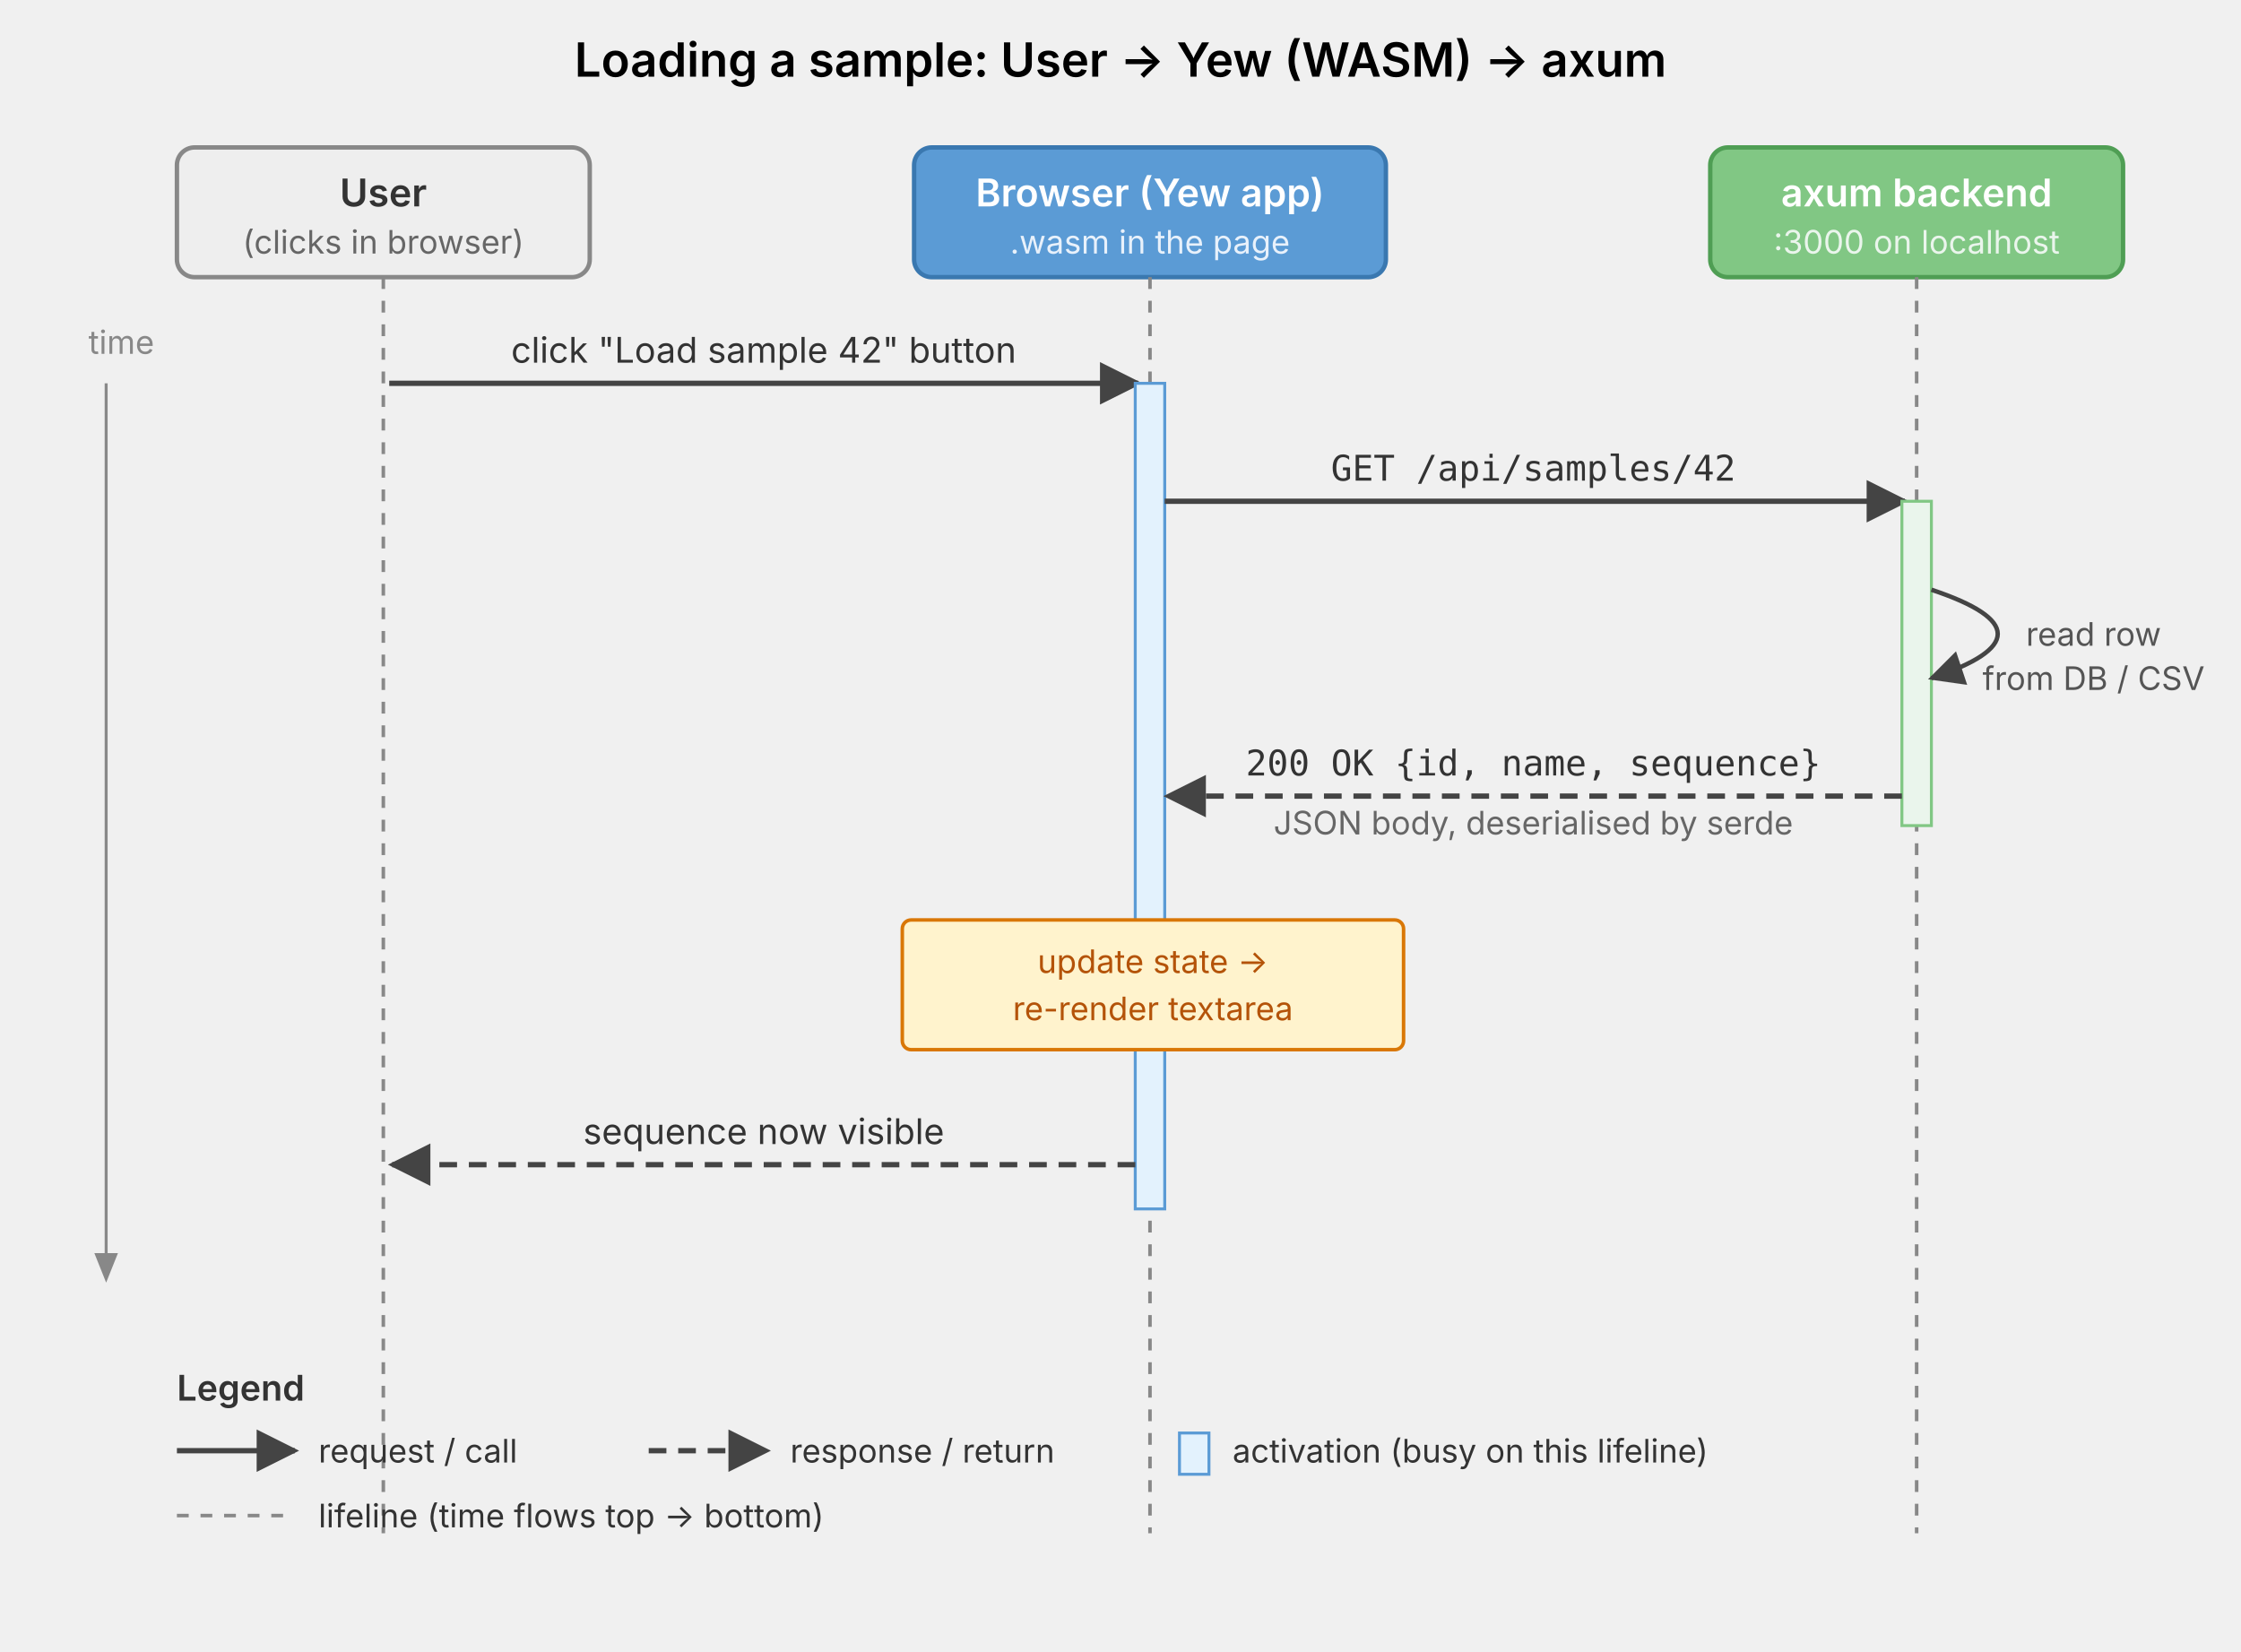
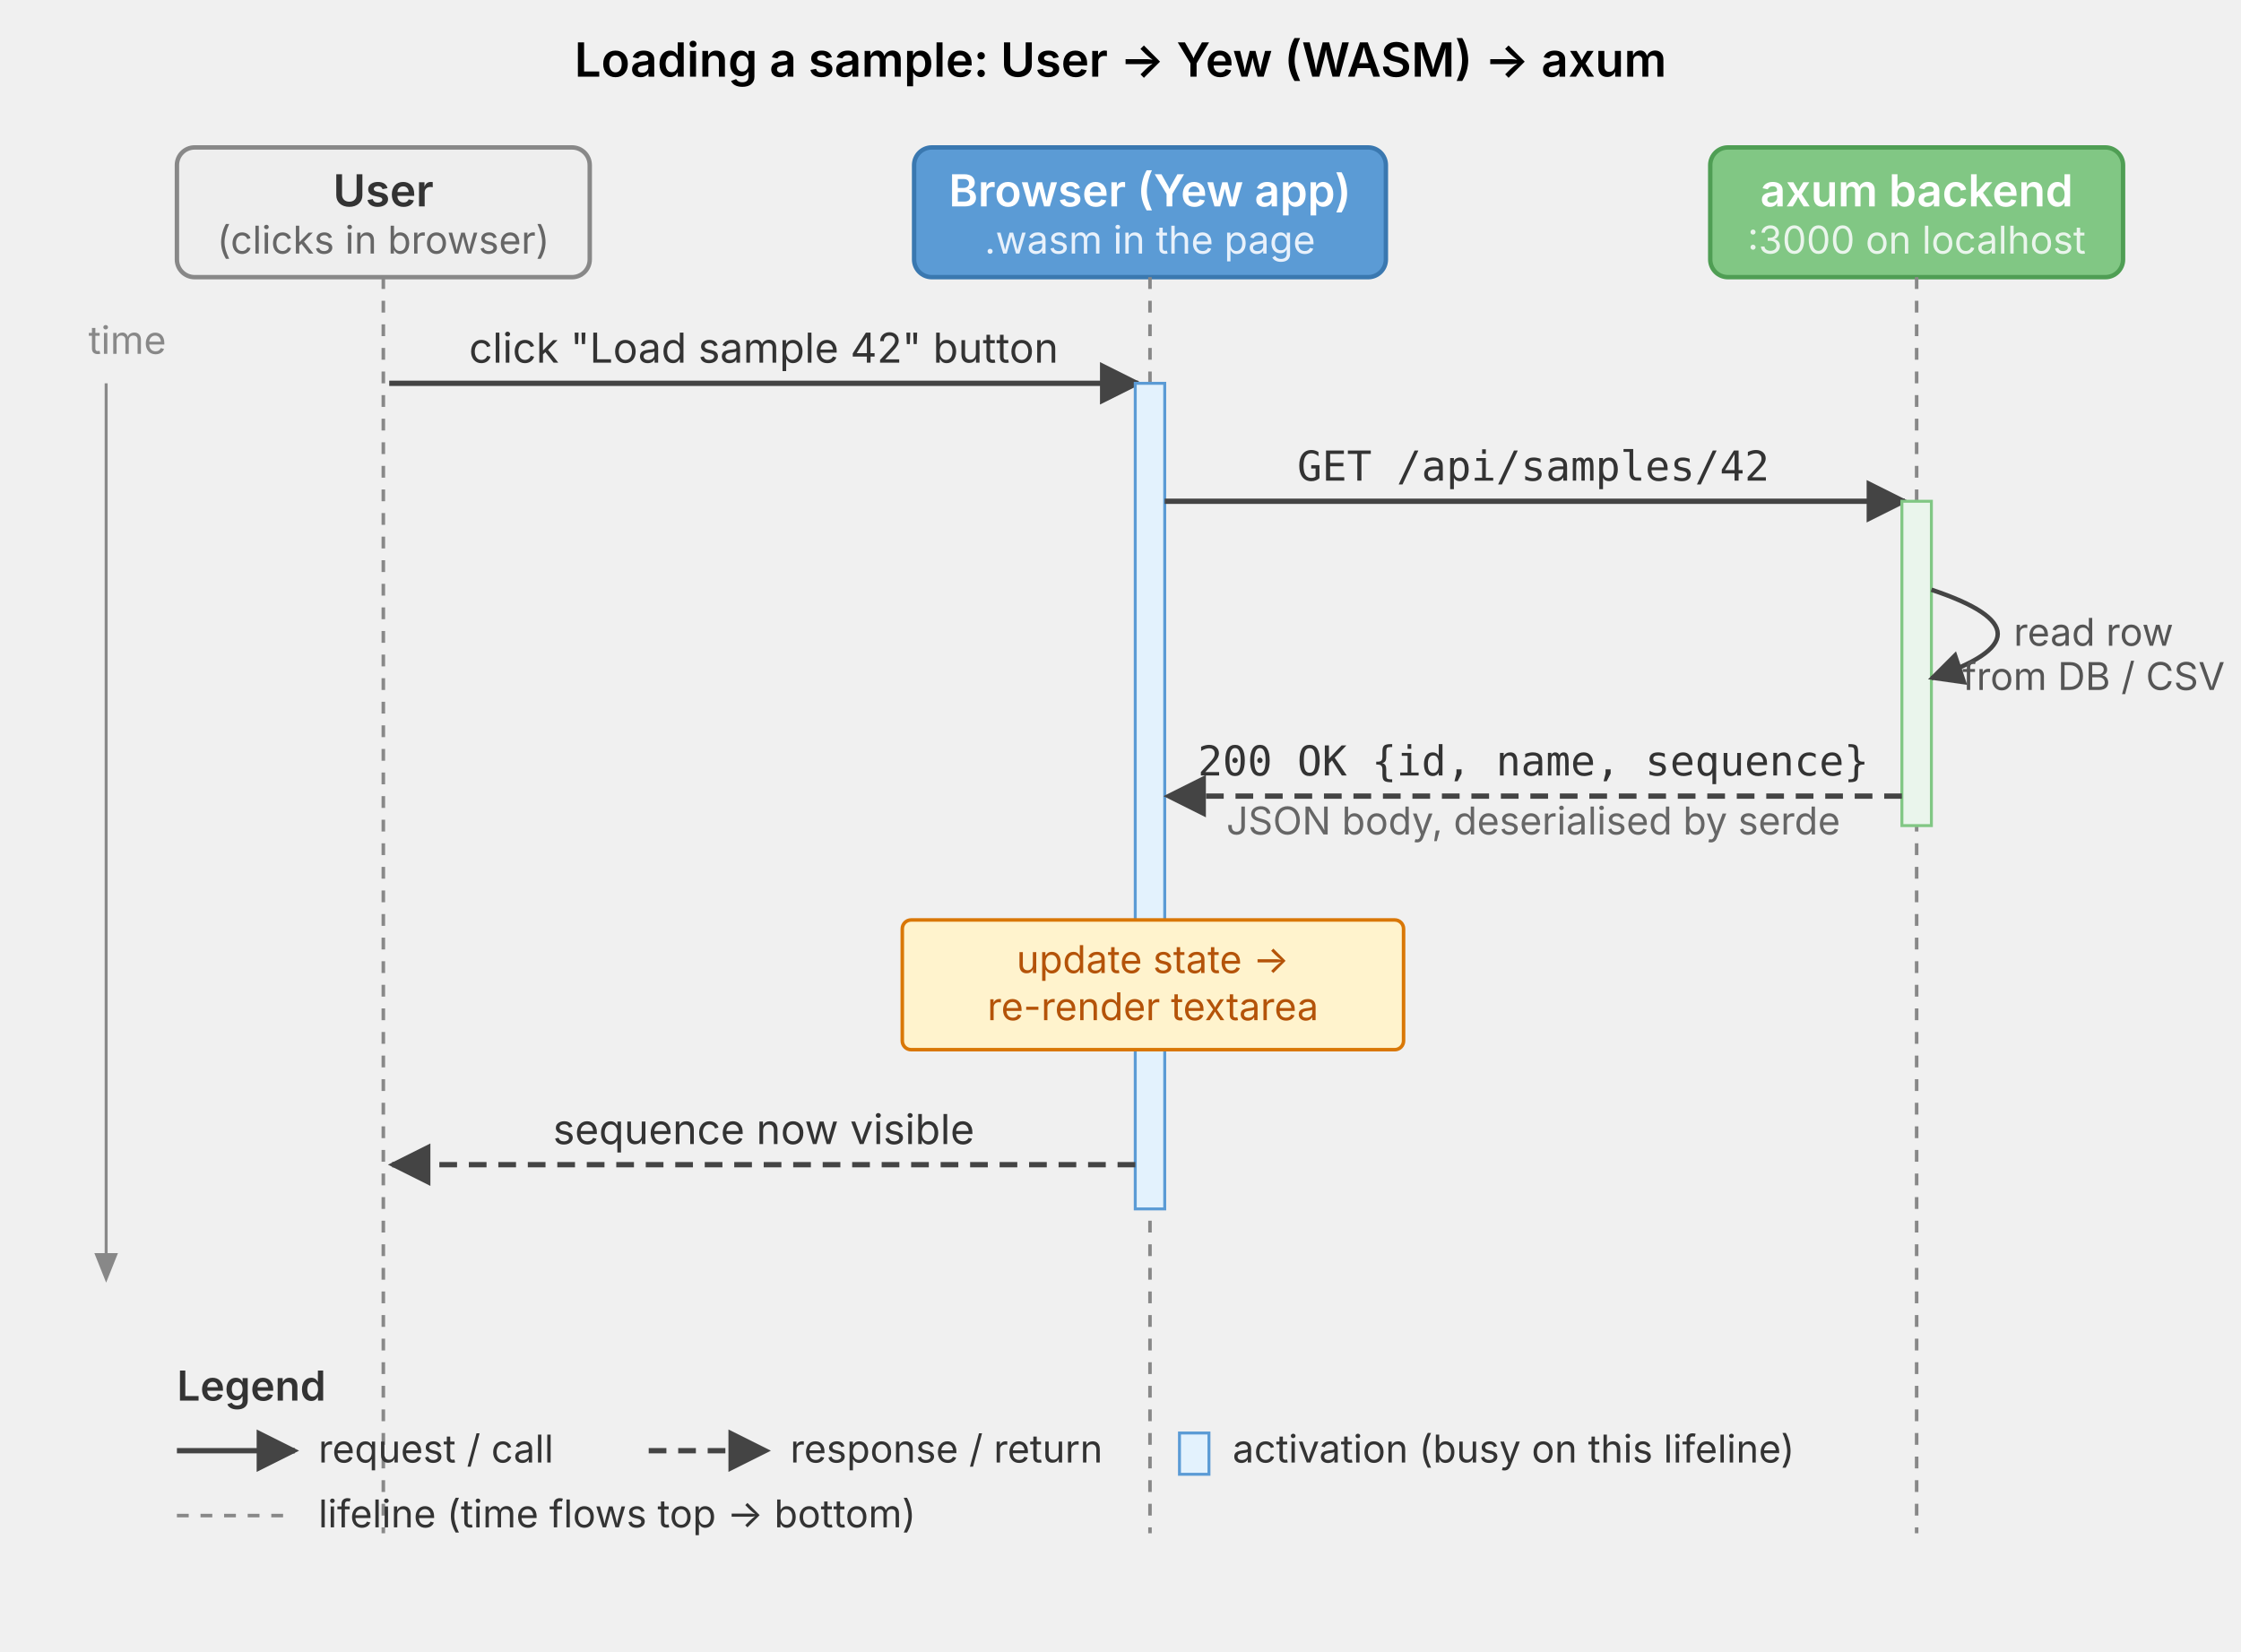
<svg xmlns="http://www.w3.org/2000/svg" viewBox="0 0 760 560" font-family="system-ui, -apple-system, sans-serif">
  <defs>
    <marker id="arrow-solid" viewBox="0 0 10 10" refX="9" refY="5" markerWidth="8" markerHeight="8" orient="auto-start-reverse">
      <path d="M 0 0 L 10 5 L 0 10 z" fill="#444" />
    </marker>
    <marker id="arrow-dashed" viewBox="0 0 10 10" refX="9" refY="5" markerWidth="8" markerHeight="8" orient="auto-start-reverse">
      <path d="M 0 0 L 10 5 L 0 10 z" fill="#444" />
    </marker>
  </defs>
  <text x="380" y="26" text-anchor="middle" font-size="16" font-weight="600">
    Loading a sample: User → Yew (WASM) → axum
  </text>
  <rect x="60" y="50" width="140" height="44" rx="6" ry="6" fill="#eeeeee" stroke="#888" stroke-width="1.5" />
-   <text x="130" y="70" text-anchor="middle" font-size="13" font-weight="600" fill="#333">
+   <text x="130" y="70" text-anchor="middle" font-size="15" font-weight="600" fill="#333">
    User
  </text>
-   <text x="130" y="86" text-anchor="middle" font-size="11" fill="#666">
+   <text x="130" y="86" text-anchor="middle" font-size="13" fill="#666">
    (clicks in browser)
  </text>
  <rect x="310" y="50" width="160" height="44" rx="6" ry="6" fill="#5b9bd5" stroke="#3a78b0" stroke-width="1.5" />
-   <text x="390" y="70" text-anchor="middle" font-size="13" font-weight="600" fill="white">
+   <text x="390" y="70" text-anchor="middle" font-size="15" font-weight="600" fill="white">
    Browser (Yew app)
  </text>
-   <text x="390" y="86" text-anchor="middle" font-size="11" fill="#e8f1fb">
+   <text x="390" y="86" text-anchor="middle" font-size="13" fill="#e8f1fb">
    .wasm in the page
  </text>
  <rect x="580" y="50" width="140" height="44" rx="6" ry="6" fill="#81c784" stroke="#4f9e54" stroke-width="1.5" />
-   <text x="650" y="70" text-anchor="middle" font-size="13" font-weight="600" fill="white">
+   <text x="650" y="70" text-anchor="middle" font-size="15" font-weight="600" fill="white">
    axum backend
  </text>
-   <text x="650" y="86" text-anchor="middle" font-size="11" fill="#eaf5ec">
+   <text x="650" y="86" text-anchor="middle" font-size="13" fill="#eaf5ec">
    :3000 on localhost
  </text>
  <line x1="130" y1="94" x2="130" y2="520" stroke="#888" stroke-width="1.2" stroke-dasharray="4 4" />
  <line x1="390" y1="94" x2="390" y2="520" stroke="#888" stroke-width="1.2" stroke-dasharray="4 4" />
  <line x1="650" y1="94" x2="650" y2="520" stroke="#888" stroke-width="1.2" stroke-dasharray="4 4" />
  <line x1="132" y1="130" x2="386" y2="130" stroke="#444" stroke-width="1.8" marker-end="url(#arrow-solid)" />
-   <text x="259" y="123" text-anchor="middle" font-size="12" fill="#333">
+   <text x="259" y="123" text-anchor="middle" font-size="14" fill="#333">
    click "Load sample 42" button
  </text>
  <rect x="385" y="130" width="10" height="280" fill="#e3f2fd" stroke="#5b9bd5" stroke-width="1" />
  <line x1="395" y1="170" x2="646" y2="170" stroke="#444" stroke-width="1.8" marker-end="url(#arrow-solid)" />
-   <text x="520" y="163" text-anchor="middle" font-size="12" font-family="ui-monospace, monospace" fill="#333">
+   <text x="520" y="163" text-anchor="middle" font-size="14" font-family="ui-monospace, monospace" fill="#333">
    GET /api/samples/42
  </text>
  <rect x="645" y="170" width="10" height="110" fill="#eaf5ec" stroke="#81c784" stroke-width="1" />
  <path d="M 655 200 Q 700 215, 655 230" fill="none" stroke="#444" stroke-width="1.5" marker-end="url(#arrow-solid)" />
-   <text x="710" y="219" text-anchor="middle" font-size="11" fill="#555">
+   <text x="710" y="219" text-anchor="middle" font-size="13" fill="#555">
    read row
  </text>
-   <text x="710" y="234" text-anchor="middle" font-size="11" fill="#555">
+   <text x="710" y="234" text-anchor="middle" font-size="13" fill="#555">
    from DB / CSV
  </text>
  <line x1="645" y1="270" x2="396" y2="270" stroke="#444" stroke-width="1.8" stroke-dasharray="6 4" marker-end="url(#arrow-dashed)" />
-   <text x="520" y="263" text-anchor="middle" font-size="12" font-family="ui-monospace, monospace" fill="#333">
+   <text x="520" y="263" text-anchor="middle" font-size="14" font-family="ui-monospace, monospace" fill="#333">
    200 OK   {id, name, sequence}
  </text>
-   <text x="520" y="283" text-anchor="middle" font-size="11" fill="#666">
+   <text x="520" y="283" text-anchor="middle" font-size="13" fill="#666">
    JSON body, deserialised by serde
  </text>
  <rect x="306" y="312" width="170" height="44" rx="3" ry="3" fill="#fff3cd" stroke="#d97706" stroke-width="1.2" />
-   <text x="391" y="330" text-anchor="middle" font-size="11" fill="#b45309">
+   <text x="391" y="330" text-anchor="middle" font-size="13" fill="#b45309">
    update state →
  </text>
-   <text x="391" y="346" text-anchor="middle" font-size="11" fill="#b45309">
+   <text x="391" y="346" text-anchor="middle" font-size="13" fill="#b45309">
    re-render textarea
  </text>
  <line x1="385" y1="395" x2="133" y2="395" stroke="#444" stroke-width="1.8" stroke-dasharray="6 4" marker-end="url(#arrow-dashed)" />
-   <text x="259" y="388" text-anchor="middle" font-size="12" fill="#333">
+   <text x="259" y="388" text-anchor="middle" font-size="14" fill="#333">
    sequence now visible
  </text>
-   <text x="30" y="120" font-size="11" fill="#888">time</text>
+   <text x="30" y="120" font-size="13" fill="#888">time</text>
  <line x1="36" y1="130" x2="36" y2="430" stroke="#888" stroke-width="1" />
  <polygon points="32,425 40,425 36,435" fill="#888" />
-   <text x="60" y="475" font-size="12" font-weight="600" fill="#333">Legend</text>
+   <text x="60" y="475" font-size="14" font-weight="600" fill="#333">Legend</text>
  <line x1="60" y1="492" x2="100" y2="492" stroke="#444" stroke-width="1.8" marker-end="url(#arrow-solid)" />
-   <text x="108" y="496" font-size="11" fill="#333">request / call</text>
+   <text x="108" y="496" font-size="13" fill="#333">request / call</text>
  <line x1="220" y1="492" x2="260" y2="492" stroke="#444" stroke-width="1.8" stroke-dasharray="6 4" marker-end="url(#arrow-dashed)" />
-   <text x="268" y="496" font-size="11" fill="#333">response / return</text>
+   <text x="268" y="496" font-size="13" fill="#333">response / return</text>
  <rect x="400" y="486" width="10" height="14" fill="#e3f2fd" stroke="#5b9bd5" stroke-width="1" />
-   <text x="418" y="496" font-size="11" fill="#333">activation (busy on this lifeline)</text>
+   <text x="418" y="496" font-size="13" fill="#333">activation (busy on this lifeline)</text>
  <line x1="60" y1="514" x2="100" y2="514" stroke="#888" stroke-width="1.2" stroke-dasharray="4 4" />
-   <text x="108" y="518" font-size="11" fill="#333">lifeline (time flows top → bottom)</text>
+   <text x="108" y="518" font-size="13" fill="#333">lifeline (time flows top → bottom)</text>
</svg>
